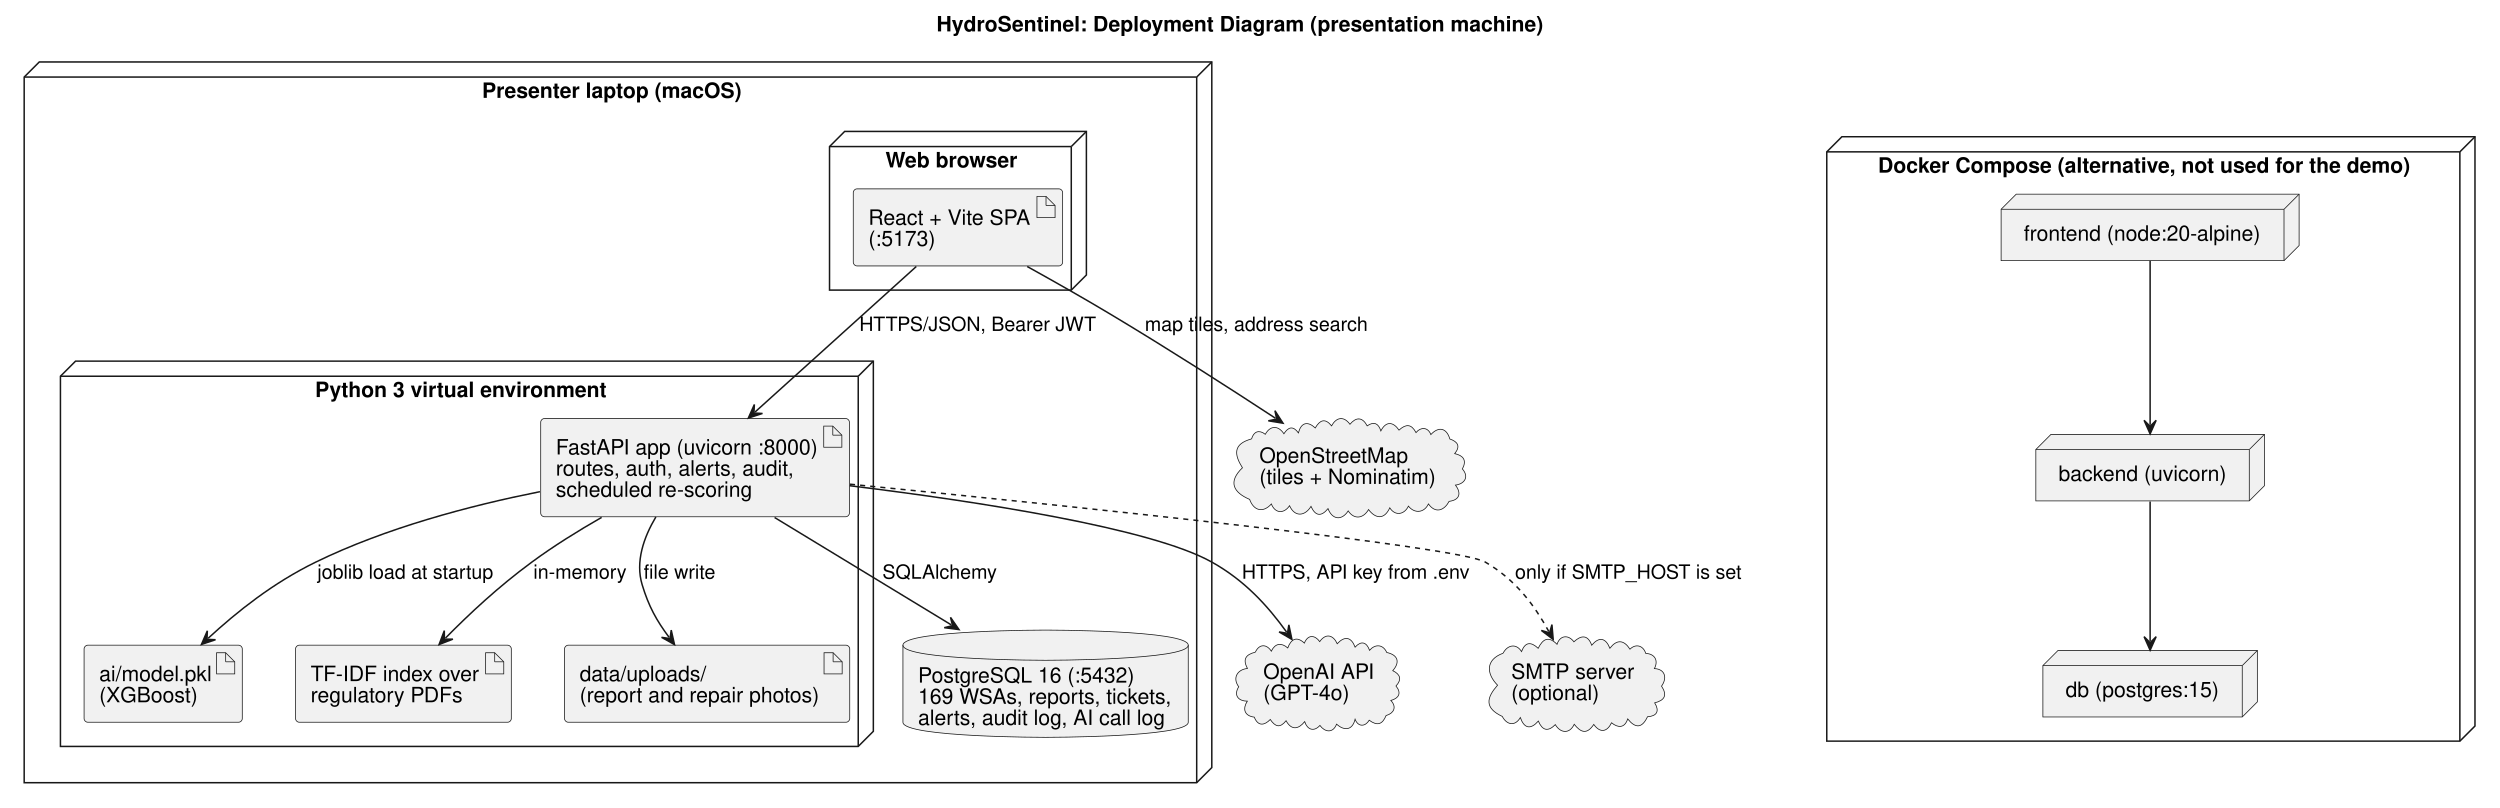
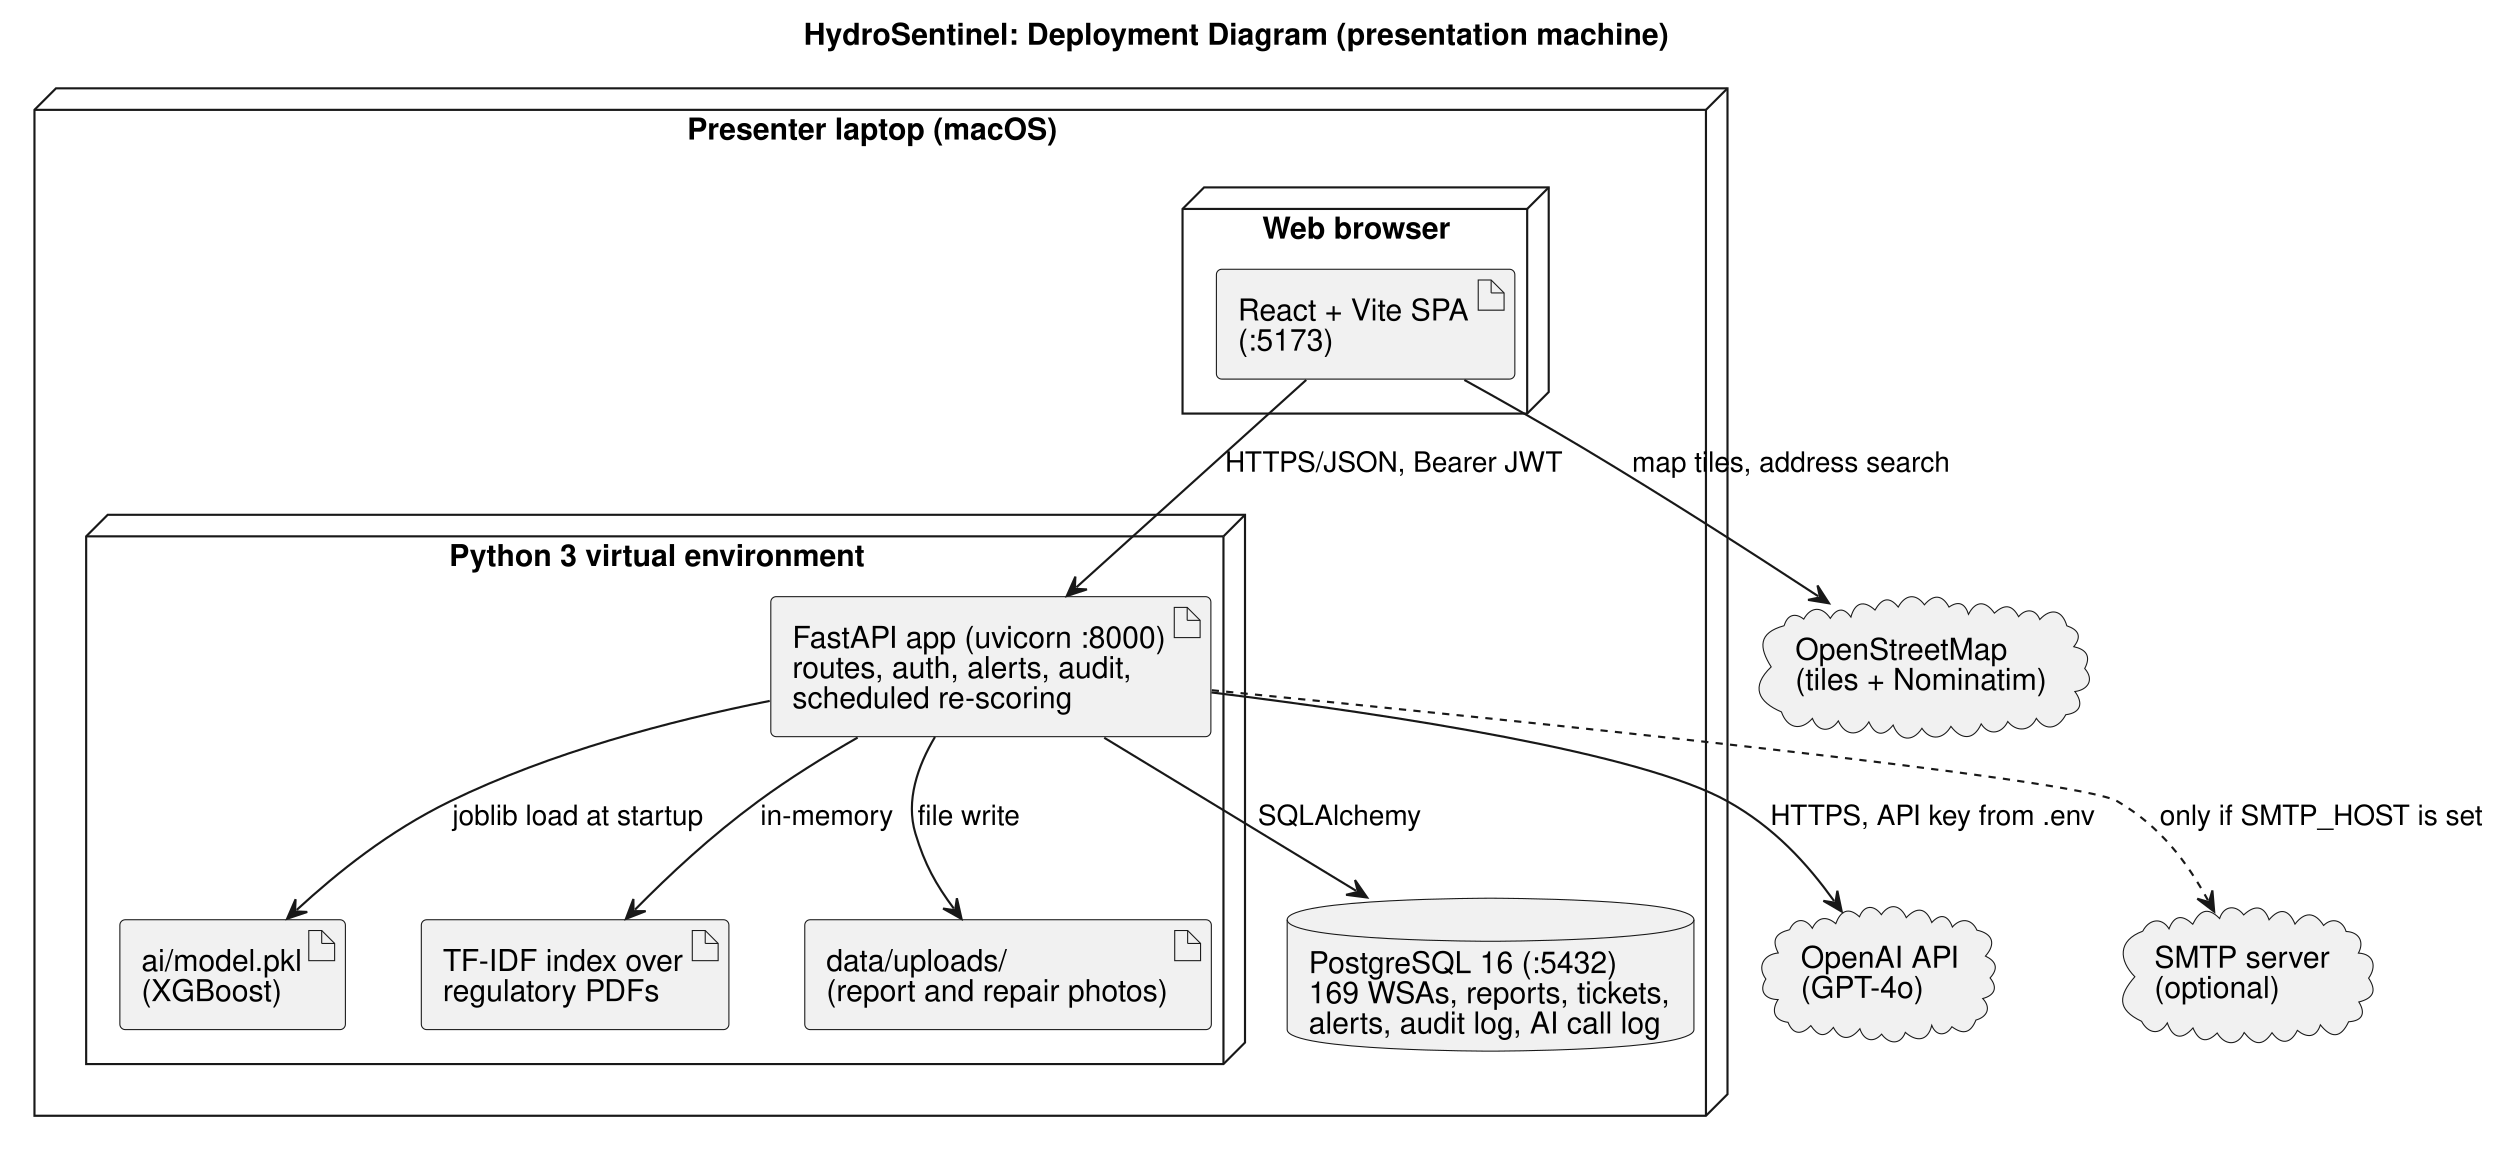
- <svg xmlns="http://www.w3.org/2000/svg" contentStyleType="text/css" height="1114.583px" preserveAspectRatio="none" style="width:3447px;height:1114px;background:#FFFFFF;" version="1.1" viewBox="0 0 3447 1114" width="3447.917px" zoomAndPan="magnify">
+ <svg xmlns="http://www.w3.org/2000/svg" contentStyleType="text/css" height="1114.583px" preserveAspectRatio="none" style="width:2418px;height:1114px;background:#FFFFFF;" version="1.1" viewBox="0 0 2418 1114" width="2418.75px" zoomAndPan="magnify">
  <defs />
  <g>
-     <text fill="#000000" font-family="Helvetica" font-size="29.167" font-weight="bold" lengthAdjust="spacing" textLength="836.263" x="1291.244" y="43.292">HydroSentinel: Deployment Diagram (presentation machine)</text>
+     <text fill="#000000" font-family="Helvetica" font-size="29.167" font-weight="bold" lengthAdjust="spacing" textLength="836.263" x="777.336" y="43.292">HydroSentinel: Deployment Diagram (presentation machine)</text>
    <g id="cluster_Presenter laptop (macOS)">
      <polygon fill="none" points="33.333,106.25,54.167,85.417,1670.833,85.417,1670.833,1058.333,1650,1079.167,33.333,1079.167,33.333,106.25" style="stroke:#181818;stroke-width:2.083;" />
      <line style="stroke:#181818;stroke-width:2.083;" x1="1650" x2="1670.833" y1="106.25" y2="85.417" />
      <line style="stroke:#181818;stroke-width:2.083;" x1="33.333" x2="1650" y1="106.25" y2="106.25" />
      <line style="stroke:#181818;stroke-width:2.083;" x1="1650" x2="1650" y1="106.25" y2="1079.167" />
      <text fill="#000000" font-family="Helvetica" font-size="29.167" font-weight="bold" lengthAdjust="spacing" textLength="358.203" x="664.648" y="134.959">Presenter laptop (macOS)</text>
    </g>
    <g id="cluster_Web browser">
      <polygon fill="none" points="1143.75,202.083,1164.583,181.25,1497.917,181.25,1497.917,379.167,1477.083,400,1143.75,400,1143.75,202.083" style="stroke:#181818;stroke-width:2.083;" />
      <line style="stroke:#181818;stroke-width:2.083;" x1="1477.083" x2="1497.917" y1="202.083" y2="181.25" />
      <line style="stroke:#181818;stroke-width:2.083;" x1="1143.75" x2="1477.083" y1="202.083" y2="202.083" />
      <line style="stroke:#181818;stroke-width:2.083;" x1="1477.083" x2="1477.083" y1="202.083" y2="400" />
      <text fill="#000000" font-family="Helvetica" font-size="29.167" font-weight="bold" lengthAdjust="spacing" textLength="183.132" x="1220.934" y="230.792">Web browser</text>
    </g>
    <g id="cluster_Python 3 virtual environment">
      <polygon fill="none" points="83.333,518.75,104.167,497.917,1204.167,497.917,1204.167,1008.333,1183.333,1029.167,83.333,1029.167,83.333,518.75" style="stroke:#181818;stroke-width:2.083;" />
      <line style="stroke:#181818;stroke-width:2.083;" x1="1183.333" x2="1204.167" y1="518.75" y2="497.917" />
      <line style="stroke:#181818;stroke-width:2.083;" x1="83.333" x2="1183.333" y1="518.75" y2="518.75" />
      <line style="stroke:#181818;stroke-width:2.083;" x1="1183.333" x2="1183.333" y1="518.75" y2="1029.167" />
      <text fill="#000000" font-family="Helvetica" font-size="29.167" font-weight="bold" lengthAdjust="spacing" textLength="401.925" x="434.454" y="547.459">Python 3 virtual environment</text>
-     </g>
-     <g id="cluster_Docker Compose (alternative, not used for the demo)">
-       <polygon fill="none" points="2518.75,209.375,2539.583,188.542,3412.5,188.542,3412.5,1001.042,3391.667,1021.875,2518.75,1021.875,2518.75,209.375" style="stroke:#181818;stroke-width:2.083;" />
-       <line style="stroke:#181818;stroke-width:2.083;" x1="3391.667" x2="3412.5" y1="209.375" y2="188.542" />
-       <line style="stroke:#181818;stroke-width:2.083;" x1="2518.75" x2="3391.667" y1="209.375" y2="209.375" />
-       <line style="stroke:#181818;stroke-width:2.083;" x1="3391.667" x2="3391.667" y1="209.375" y2="1021.875" />
-       <text fill="#000000" font-family="Helvetica" font-size="29.167" font-weight="bold" lengthAdjust="spacing" textLength="735.775" x="2589.404" y="238.084">Docker Compose (alternative, not used for the demo)</text>
    </g>
    <g id="elem_DB">
      <path d="M1244.958,889.583 C1244.958,868.75 1441.66,868.75 1441.66,868.75 C1441.66,868.75 1638.362,868.75 1638.362,889.583 L1638.362,995.833 C1638.362,1016.667 1441.66,1016.667 1441.66,1016.667 C1441.66,1016.667 1244.958,1016.667 1244.958,995.833 L1244.958,889.583 " fill="#F1F1F1" style="stroke:#181818;stroke-width:1.042;" />
      <path d="M1244.958,889.583 C1244.958,910.417 1441.66,910.417 1441.66,910.417 C1441.66,910.417 1638.362,910.417 1638.362,889.583 " fill="none" style="stroke:#181818;stroke-width:1.042;" />
      <text fill="#000000" font-family="Helvetica" font-size="29.167" lengthAdjust="spacing" textLength="299.941" x="1265.792" y="941.209">PostgreSQL 16 (:5432)</text>
      <text fill="#000000" font-family="Helvetica" font-size="29.167" lengthAdjust="spacing" textLength="351.738" x="1265.792" y="970.376">169 WSAs, reports, tickets,</text>
      <text fill="#000000" font-family="Helvetica" font-size="29.167" lengthAdjust="spacing" textLength="340.458" x="1265.792" y="999.542">alerts, audit log, AI call log</text>
    </g>
    <g id="elem_SPA">
      <rect fill="#F1F1F1" height="106.25" rx="5.208" ry="5.208" style="stroke:#181818;stroke-width:1.042;" width="288.656" x="1176.5" y="260.417" />
      <polygon fill="#F1F1F1" points="1429.739,270.833,1429.739,300,1454.739,300,1454.739,283.333,1442.239,270.833,1429.739,270.833" style="stroke:#181818;stroke-width:1.042;" />
      <line style="stroke:#181818;stroke-width:1.042;" x1="1442.239" x2="1442.239" y1="270.833" y2="283.333" />
      <line style="stroke:#181818;stroke-width:1.042;" x1="1454.739" x2="1442.239" y1="283.333" y2="283.333" />
      <text fill="#000000" font-family="Helvetica" font-size="29.167" lengthAdjust="spacing" textLength="226.156" x="1197.333" y="309.959">React + Vite SPA</text>
      <text fill="#000000" font-family="Helvetica" font-size="29.167" lengthAdjust="spacing" textLength="92.413" x="1197.333" y="339.126">(:5173)</text>
    </g>
    <g id="elem_API">
      <rect fill="#F1F1F1" height="135.417" rx="5.208" ry="5.208" style="stroke:#181818;stroke-width:1.042;" width="425.645" x="745.521" y="577.083" />
      <polygon fill="#F1F1F1" points="1135.749,587.5,1135.749,616.667,1160.749,616.667,1160.749,600,1148.249,587.5,1135.749,587.5" style="stroke:#181818;stroke-width:1.042;" />
      <line style="stroke:#181818;stroke-width:1.042;" x1="1148.249" x2="1148.249" y1="587.5" y2="600" />
      <line style="stroke:#181818;stroke-width:1.042;" x1="1160.749" x2="1148.249" y1="600" y2="600" />
      <text fill="#000000" font-family="Helvetica" font-size="29.167" lengthAdjust="spacing" textLength="363.145" x="766.354" y="626.626">FastAPI app (uvicorn :8000)</text>
      <text fill="#000000" font-family="Helvetica" font-size="29.167" lengthAdjust="spacing" textLength="329.122" x="766.354" y="655.792">routes, auth, alerts, audit,</text>
      <text fill="#000000" font-family="Helvetica" font-size="29.167" lengthAdjust="spacing" textLength="270.746" x="766.354" y="684.959">scheduled re-scoring</text>
    </g>
    <g id="elem_MODEL">
      <rect fill="#F1F1F1" height="106.25" rx="5.208" ry="5.208" style="stroke:#181818;stroke-width:1.042;" width="218.131" x="115.938" y="889.583" />
      <polygon fill="#F1F1F1" points="298.652,900,298.652,929.167,323.652,929.167,323.652,912.5,311.152,900,298.652,900" style="stroke:#181818;stroke-width:1.042;" />
      <line style="stroke:#181818;stroke-width:1.042;" x1="311.152" x2="311.152" y1="900" y2="912.5" />
      <line style="stroke:#181818;stroke-width:1.042;" x1="323.652" x2="311.152" y1="912.5" y2="912.5" />
      <text fill="#000000" font-family="Helvetica" font-size="29.167" lengthAdjust="spacing" textLength="155.631" x="136.771" y="939.126">ai/model.pkl</text>
      <text fill="#000000" font-family="Helvetica" font-size="29.167" lengthAdjust="spacing" textLength="136.149" x="136.771" y="968.292">(XGBoost)</text>
    </g>
    <g id="elem_RAG">
      <rect fill="#F1F1F1" height="106.25" rx="5.208" ry="5.208" style="stroke:#181818;stroke-width:1.042;" width="297.5" x="407.5" y="889.583" />
      <polygon fill="#F1F1F1" points="669.583,900,669.583,929.167,694.583,929.167,694.583,912.5,682.083,900,669.583,900" style="stroke:#181818;stroke-width:1.042;" />
      <line style="stroke:#181818;stroke-width:1.042;" x1="682.083" x2="682.083" y1="900" y2="912.5" />
      <line style="stroke:#181818;stroke-width:1.042;" x1="694.583" x2="682.083" y1="912.5" y2="912.5" />
      <text fill="#000000" font-family="Helvetica" font-size="29.167" lengthAdjust="spacing" textLength="235" x="428.333" y="939.126">TF-IDF index over</text>
      <text fill="#000000" font-family="Helvetica" font-size="29.167" lengthAdjust="spacing" textLength="210.718" x="428.333" y="968.292">regulatory PDFs</text>
    </g>
    <g id="elem_UP">
      <rect fill="#F1F1F1" height="106.25" rx="5.208" ry="5.208" style="stroke:#181818;stroke-width:1.042;" width="393.231" x="778.375" y="889.583" />
      <polygon fill="#F1F1F1" points="1136.189,900,1136.189,929.167,1161.189,929.167,1161.189,912.5,1148.689,900,1136.189,900" style="stroke:#181818;stroke-width:1.042;" />
      <line style="stroke:#181818;stroke-width:1.042;" x1="1148.689" x2="1148.689" y1="900" y2="912.5" />
      <line style="stroke:#181818;stroke-width:1.042;" x1="1161.189" x2="1148.689" y1="912.5" y2="912.5" />
      <text fill="#000000" font-family="Helvetica" font-size="29.167" lengthAdjust="spacing" textLength="175.142" x="799.208" y="939.126">data/uploads/</text>
      <text fill="#000000" font-family="Helvetica" font-size="29.167" lengthAdjust="spacing" textLength="330.731" x="799.208" y="968.292">(report and repair photos)</text>
-     </g>
-     <g id="elem_CDB">
-       <polygon fill="#F1F1F1" points="2816.729,917.708,2837.562,896.875,3112.447,896.875,3112.447,967.708,3091.613,988.542,2816.729,988.542,2816.729,917.708" style="stroke:#181818;stroke-width:1.042;" />
-       <line style="stroke:#181818;stroke-width:1.042;" x1="3091.613" x2="3112.447" y1="917.708" y2="896.875" />
-       <line style="stroke:#181818;stroke-width:1.042;" x1="2816.729" x2="3091.613" y1="917.708" y2="917.708" />
-       <line style="stroke:#181818;stroke-width:1.042;" x1="3091.613" x2="3091.613" y1="917.708" y2="988.542" />
-       <text fill="#000000" font-family="Helvetica" font-size="29.167" lengthAdjust="spacing" textLength="212.384" x="2847.979" y="961.001">db (postgres:15)</text>
-     </g>
-     <g id="elem_CAPI">
-       <polygon fill="#F1F1F1" points="2807,619.792,2827.833,598.958,3122.157,598.958,3122.157,669.792,3101.324,690.625,2807,690.625,2807,619.792" style="stroke:#181818;stroke-width:1.042;" />
-       <line style="stroke:#181818;stroke-width:1.042;" x1="3101.324" x2="3122.157" y1="619.792" y2="598.958" />
-       <line style="stroke:#181818;stroke-width:1.042;" x1="2807" x2="3101.324" y1="619.792" y2="619.792" />
-       <line style="stroke:#181818;stroke-width:1.042;" x1="3101.324" x2="3101.324" y1="619.792" y2="690.625" />
-       <text fill="#000000" font-family="Helvetica" font-size="29.167" lengthAdjust="spacing" textLength="231.824" x="2838.25" y="663.084">backend (uvicorn)</text>
-     </g>
-     <g id="elem_CFE">
-       <polygon fill="#F1F1F1" points="2759.146,288.542,2779.979,267.708,3170.02,267.708,3170.02,338.542,3149.187,359.375,2759.146,359.375,2759.146,288.542" style="stroke:#181818;stroke-width:1.042;" />
-       <line style="stroke:#181818;stroke-width:1.042;" x1="3149.187" x2="3170.02" y1="288.542" y2="267.708" />
-       <line style="stroke:#181818;stroke-width:1.042;" x1="2759.146" x2="3149.187" y1="288.542" y2="288.542" />
-       <line style="stroke:#181818;stroke-width:1.042;" x1="3149.187" x2="3149.187" y1="288.542" y2="359.375" />
-       <text fill="#000000" font-family="Helvetica" font-size="29.167" lengthAdjust="spacing" textLength="327.541" x="2790.396" y="331.834">frontend (node:20-alpine)</text>
    </g>
    <g id="elem_OAI">
      <path d="M1730.864,899.221 C1736.14,887.739 1746.251,887.616 1752.887,897.841 C1758.188,886.902 1766.571,885.679 1775.55,893.364 C1780.031,881.406 1787.567,876.577 1798.467,886.702 C1803.231,874.796 1812.802,875.21 1819.639,884.646 C1828.004,872.679 1838.271,875.389 1843.747,887.535 C1854.063,876.68 1862.928,877.886 1868.426,892.249 C1876.96,882.949 1884.305,885.335 1888.33,896.611 C1896.086,887.742 1906.927,888.157 1912.075,899.652 C1927.454,902.958 1930.783,912.9 1920.334,924.717 C1930.862,929.831 1933.093,936.77 1924.812,945.866 C1932.72,955.588 1928.798,962.848 1917.707,965.796 C1926.268,974.816 1921.839,983.65 1911.144,986.595 C1905.958,999.235 1898.806,1001.083 1887.872,993.071 C1882.339,1002.273 1872.556,1002.545 1868.405,991.728 C1864.567,1007.492 1853.33,1007.754 1842.843,998.529 C1837.847,1011.502 1826.575,1009.482 1819.911,1000.252 C1811.339,1009.682 1802.397,1005.898 1798.9,995.005 C1790.303,1005.661 1780.662,1007.249 1773.24,993.756 C1764.74,1004.376 1758.304,1002.015 1751.435,992.03 C1743.183,1000.61 1734.526,1001.561 1729.387,988.813 C1715.727,987.045 1712.99,977.51 1719.747,966.801 C1707.414,966.656 1700.589,958.739 1707.948,946.911 C1698.97,934.717 1706.149,923.075 1719.928,921.693 C1713.163,908.74 1717.735,902.492 1730.864,899.221 " fill="#F1F1F1" style="stroke:#181818;stroke-width:1.042;" />
      <text fill="#000000" font-family="Helvetica" font-size="29.167" lengthAdjust="spacing" textLength="154.022" x="1741.729" y="936.001">OpenAI API</text>
      <text fill="#000000" font-family="Helvetica" font-size="29.167" lengthAdjust="spacing" textLength="121.537" x="1741.729" y="965.167">(GPT-4o)</text>
    </g>
    <g id="elem_OSM">
      <path d="M1725.668,605.171 C1728.533,594.913 1735.998,592.064 1744.583,598.807 C1751.615,586.199 1762.516,586.48 1770.255,598.056 C1776.324,588.573 1782.95,586.783 1790.214,596.836 C1794.024,582.718 1802.645,580.096 1813.488,590.031 C1819.772,579.304 1826.853,575.91 1835.958,587.144 C1842.499,575.273 1852.738,573.245 1861.299,584.976 C1869.938,574.716 1878.478,574.877 1885.066,587.141 C1894.565,580.642 1900.648,583.832 1903.942,594.119 C1910.979,580.389 1920.783,581.209 1928.953,593.008 C1938.542,584.413 1945.838,584.247 1952.399,596.425 C1958.965,588.457 1968.803,588.682 1972.89,599.177 C1983.529,587.622 1994.641,589.925 1999.027,605.255 C2010.047,609.073 2013.951,615.245 2005.778,625.471 C2017.849,628.11 2022.639,634.761 2016.341,646.588 C2025.967,657.611 2019.272,667.249 2006.836,668.851 C2015.016,679.856 2012.993,689.38 1998.019,691.288 C1991.444,703.759 1979.398,708.659 1969.542,694.841 C1963.563,707.373 1950.442,708.419 1941.924,697.881 C1936.354,709.515 1923.902,712.097 1916.213,700.197 C1908.803,716.628 1896.75,715.558 1886.937,702.59 C1880.04,714.662 1867.447,717.181 1858.891,704.467 C1849.753,718.435 1836.872,716.501 1831.052,701.3 C1821.745,712.789 1813.634,711.691 1807.591,698.23 C1799.36,711.747 1785.311,713.437 1778.015,697.297 C1770.399,708.594 1758.191,708.259 1752.967,694.871 C1741.49,707.747 1728.482,704.205 1723.012,688.562 C1700.453,678.98 1692.875,664.337 1713.072,645 C1701.331,626.325 1700.24,612.091 1725.668,605.171 " fill="#F1F1F1" style="stroke:#181818;stroke-width:1.042;" />
      <text fill="#000000" font-family="Helvetica" font-size="29.167" lengthAdjust="spacing" textLength="205.904" x="1736.375" y="638.084">OpenStreetMap</text>
      <text fill="#000000" font-family="Helvetica" font-size="29.167" lengthAdjust="spacing" textLength="243.915" x="1736.375" y="667.251">(tiles + Nominatim)</text>
    </g>
    <g id="elem_SMTP">
      <path d="M2072.485,900.655 C2077.986,889.689 2090.284,886.226 2097.874,898.359 C2103.198,884.59 2111.055,884.817 2120.836,893.874 C2127.321,880.885 2135.049,876.455 2146.819,888.357 C2150.951,875.688 2162.597,874.78 2170.102,884.912 C2180.014,875.65 2189.34,874.826 2194.638,889.619 C2204.872,877.523 2213.892,879.35 2219.725,893.781 C2229.347,881.338 2238.971,882.042 2247.388,895.09 C2255.706,886.897 2265.881,890.274 2269.15,900.923 C2281.648,901.427 2286.978,910.817 2281.074,921.821 C2296.798,922.65 2298.497,935.747 2290.932,946.052 C2299.217,958.592 2295.269,965.629 2281.476,969.118 C2288.43,980.291 2284.694,987.469 2271.577,988.264 C2264.108,1004.213 2254.958,1004.612 2244.275,991.258 C2240.103,1004.093 2231.007,1003.915 2222.002,996.6 C2215.674,1009.633 2206.136,1010.838 2197.488,998.875 C2187.981,1013.015 2179.889,1010.265 2170.55,998.699 C2163.977,1012.443 2151.463,1010.95 2144.468,999.129 C2134.08,1009.519 2126.593,1007.126 2121.055,994.249 C2110.375,1006.323 2101.566,1004.582 2096.224,989.388 C2088.688,1002.161 2077.351,999.332 2071.345,987.821 C2046.739,976.197 2049.297,962.423 2064.819,944.723 C2049.195,928.875 2048.122,909.546 2072.485,900.655 " fill="#F1F1F1" style="stroke:#181818;stroke-width:1.042;" />
      <text fill="#000000" font-family="Helvetica" font-size="29.167" lengthAdjust="spacing" textLength="170.158" x="2083.667" y="936.001">SMTP server</text>
      <text fill="#000000" font-family="Helvetica" font-size="29.167" lengthAdjust="spacing" textLength="121.594" x="2083.667" y="965.167">(optional)</text>
    </g>
    <g id="link_SPA_API">
      <path d="M1263.396,367.458 C1200.708,424.021 1109.446,506.354 1041.071,568.063 " fill="none" id="SPA-to-API" style="stroke:#181818;stroke-width:2.083;" />
      <polygon fill="#181818" points="1031.792,576.438,1051.294,570.062,1039.525,569.458,1040.128,557.689,1031.792,576.438" style="stroke:#181818;stroke-width:2.083;" />
      <text fill="#000000" font-family="Helvetica" font-size="27.083" lengthAdjust="spacing" textLength="328.042" x="1184.792" y="456.271">HTTPS/JSON, Bearer JWT</text>
    </g>
    <g id="link_API_DB">
      <path d="M1068,713.542 C1143.771,759.583 1233.797,814.3 1311.588,861.571 " fill="none" id="API-to-DB" style="stroke:#181818;stroke-width:2.083;" />
      <polygon fill="#181818" points="1322.271,868.062,1310.575,851.204,1313.369,862.653,1301.92,865.447,1322.271,868.062" style="stroke:#181818;stroke-width:2.083;" />
      <text fill="#000000" font-family="Helvetica" font-size="27.083" lengthAdjust="spacing" textLength="158.043" x="1216.583" y="797.938">SQLAlchemy</text>
    </g>
    <g id="link_API_MODEL">
      <path d="M744.479,677.917 C646.875,697.396 531.833,728 435.417,775 C376.083,803.917 327.042,843.276 286.917,880.109 " fill="none" id="API-to-MODEL" style="stroke:#181818;stroke-width:2.083;" />
      <polygon fill="#181818" points="277.708,888.562,297.156,882.022,285.382,881.518,285.886,869.744,277.708,888.562" style="stroke:#181818;stroke-width:2.083;" />
      <text fill="#000000" font-family="Helvetica" font-size="27.083" lengthAdjust="spacing" textLength="242.401" x="437.5" y="797.938">joblib load at startup</text>
    </g>
    <g id="link_API_RAG">
      <path d="M829.521,713.354 C797.167,731.875 763.188,753 733.333,775 C686.896,809.208 648.246,845.34 614.163,879.819 " fill="none" id="API-to-RAG" style="stroke:#181818;stroke-width:2.083;" />
      <polygon fill="#181818" points="605.375,888.708,624.483,881.232,612.698,881.3,612.63,869.515,605.375,888.708" style="stroke:#181818;stroke-width:2.083;" />
      <text fill="#000000" font-family="Helvetica" font-size="27.083" lengthAdjust="spacing" textLength="127.905" x="735.417" y="797.938">in-memory</text>
    </g>
    <g id="link_API_UP">
      <path d="M904.312,712.771 C887.604,740.896 875.812,774.5 885.417,806.25 C894.438,836.042 905.01,855.227 922.552,878.768 " fill="none" id="API-to-UP" style="stroke:#181818;stroke-width:2.083;" />
      <polygon fill="#181818" points="930.021,888.792,925.5,868.778,923.797,880.439,912.135,878.736,930.021,888.792" style="stroke:#181818;stroke-width:2.083;" />
      <text fill="#000000" font-family="Helvetica" font-size="27.083" lengthAdjust="spacing" textLength="99.328" x="887.5" y="797.938">file write</text>
    </g>
    <g id="link_API_OAI">
      <path d="M1171.667,669.729 C1349.583,691.604 1587.062,728.146 1670.833,775 C1716.25,800.396 1747.604,834.925 1773.979,871.487 " fill="none" id="API-to-OAI" style="stroke:#181818;stroke-width:2.083;" />
      <polygon fill="#181818" points="1781.292,881.625,1777.081,861.543,1775.198,873.177,1763.564,871.294,1781.292,881.625" style="stroke:#181818;stroke-width:2.083;" />
      <text fill="#000000" font-family="Helvetica" font-size="27.083" lengthAdjust="spacing" textLength="317.555" x="1712.25" y="797.938">HTTPS, API key from .env</text>
    </g>
    <g id="link_API_SMTP">
      <path d="M1171.979,667.583 C1478.521,697.917 2010.604,753.208 2047.917,775 C2089.708,799.417 2115.191,833.69 2135.524,870.711 " fill="none" id="API-to-SMTP" style="stroke:#181818;stroke-width:2.083;stroke-dasharray:7.0,7.0;" />
      <polygon fill="#181818" points="2141.542,881.667,2139.819,861.221,2136.527,872.537,2125.211,869.244,2141.542,881.667" style="stroke:#181818;stroke-width:2.083;" />
      <text fill="#000000" font-family="Helvetica" font-size="27.083" lengthAdjust="spacing" textLength="314.54" x="2088.896" y="797.938">only if SMTP_HOST is set</text>
    </g>
    <g id="link_SPA_OSM">
      <path d="M1416.312,367.479 C1452.583,387.562 1494.083,411.062 1531.25,433.333 C1612.812,482.188 1693.294,533.9 1758.544,576.65 " fill="none" id="SPA-to-OSM" style="stroke:#181818;stroke-width:2.083;" />
      <polygon fill="#181818" points="1769,583.5,1757.883,566.254,1760.287,577.791,1748.749,580.195,1769,583.5" style="stroke:#181818;stroke-width:2.083;" />
      <text fill="#000000" font-family="Helvetica" font-size="27.083" lengthAdjust="spacing" textLength="308.589" x="1578.479" y="456.271">map tiles, address search</text>
    </g>
-     <g id="link_CFE_CAPI">
-       <path d="M2964.583,359.729 C2964.583,422.167 2964.583,523.146 2964.583,585.75 " fill="none" id="CFE-to-CAPI" style="stroke:#181818;stroke-width:2.083;" />
-       <polygon fill="#181818" points="2964.583,598.25,2972.917,579.5,2964.583,587.833,2956.25,579.5,2964.583,598.25" style="stroke:#181818;stroke-width:2.083;" />
-     </g>
-     <g id="link_CAPI_CDB">
-       <path d="M2964.583,691.479 C2964.583,747.021 2964.583,828.771 2964.583,884.062 " fill="none" id="CAPI-to-CDB" style="stroke:#181818;stroke-width:2.083;" />
-       <polygon fill="#181818" points="2964.583,896.562,2972.917,877.812,2964.583,886.146,2956.25,877.812,2964.583,896.562" style="stroke:#181818;stroke-width:2.083;" />
-     </g>
  </g>
</svg>
